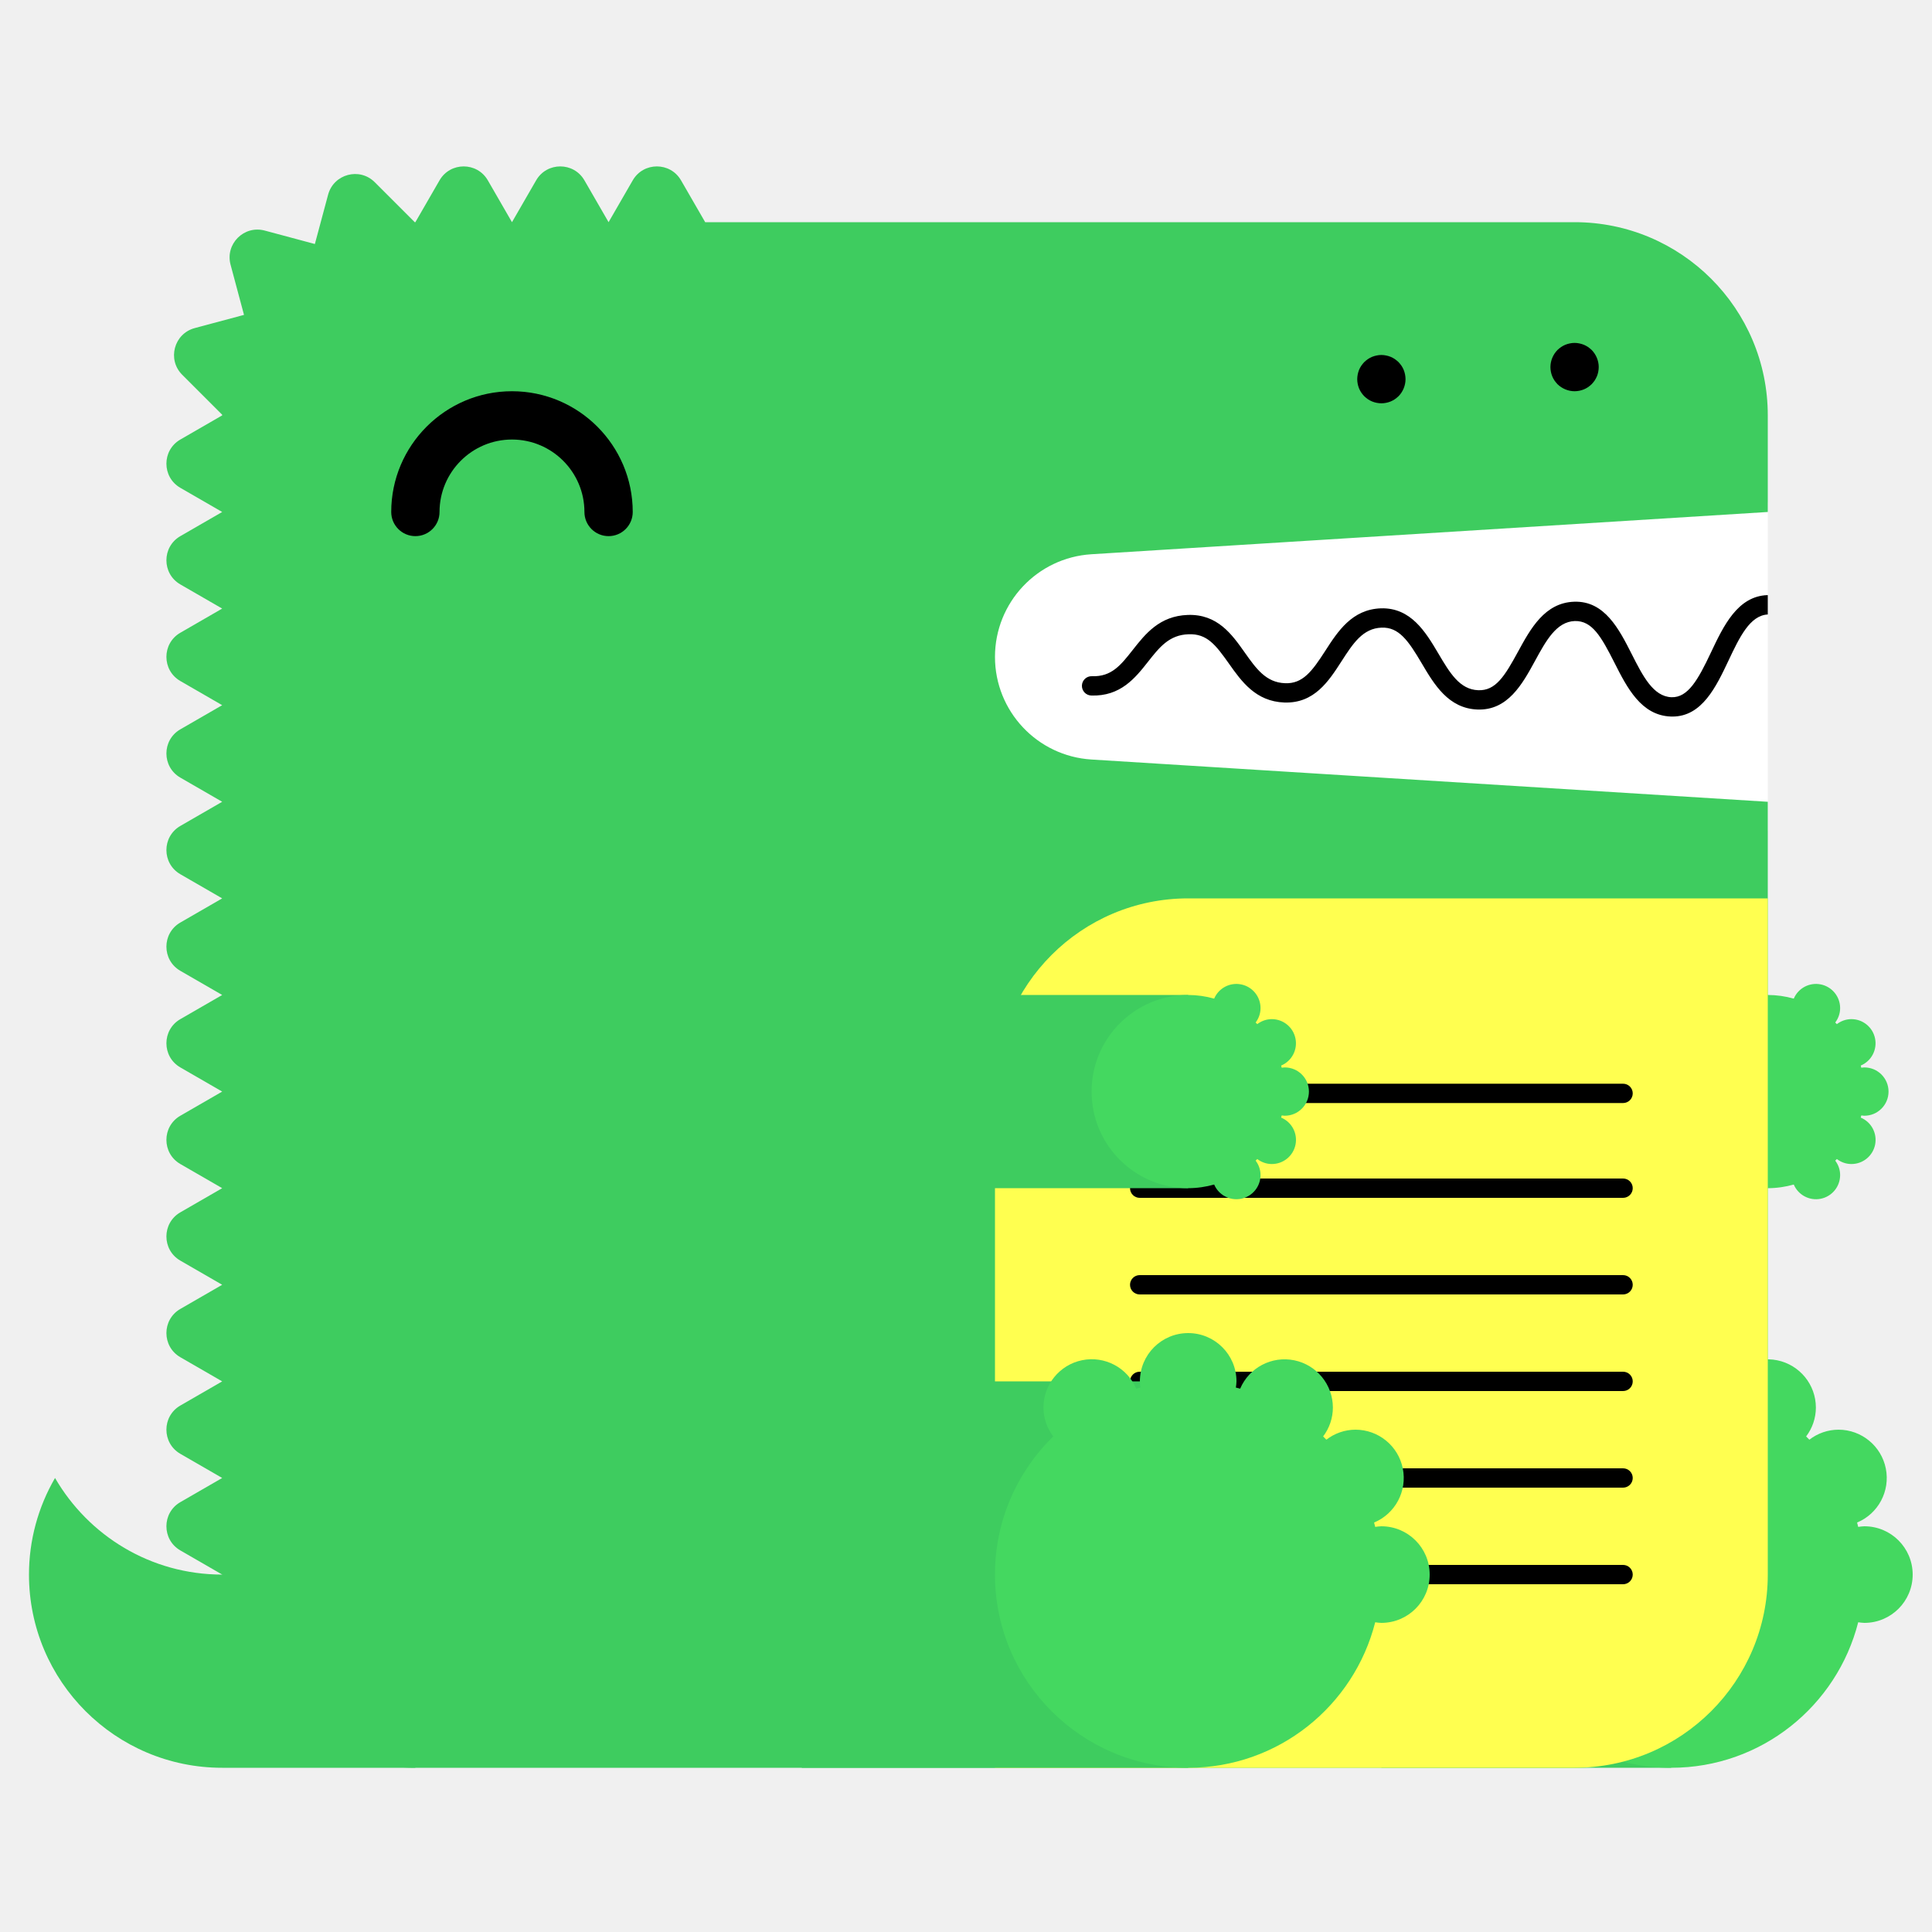
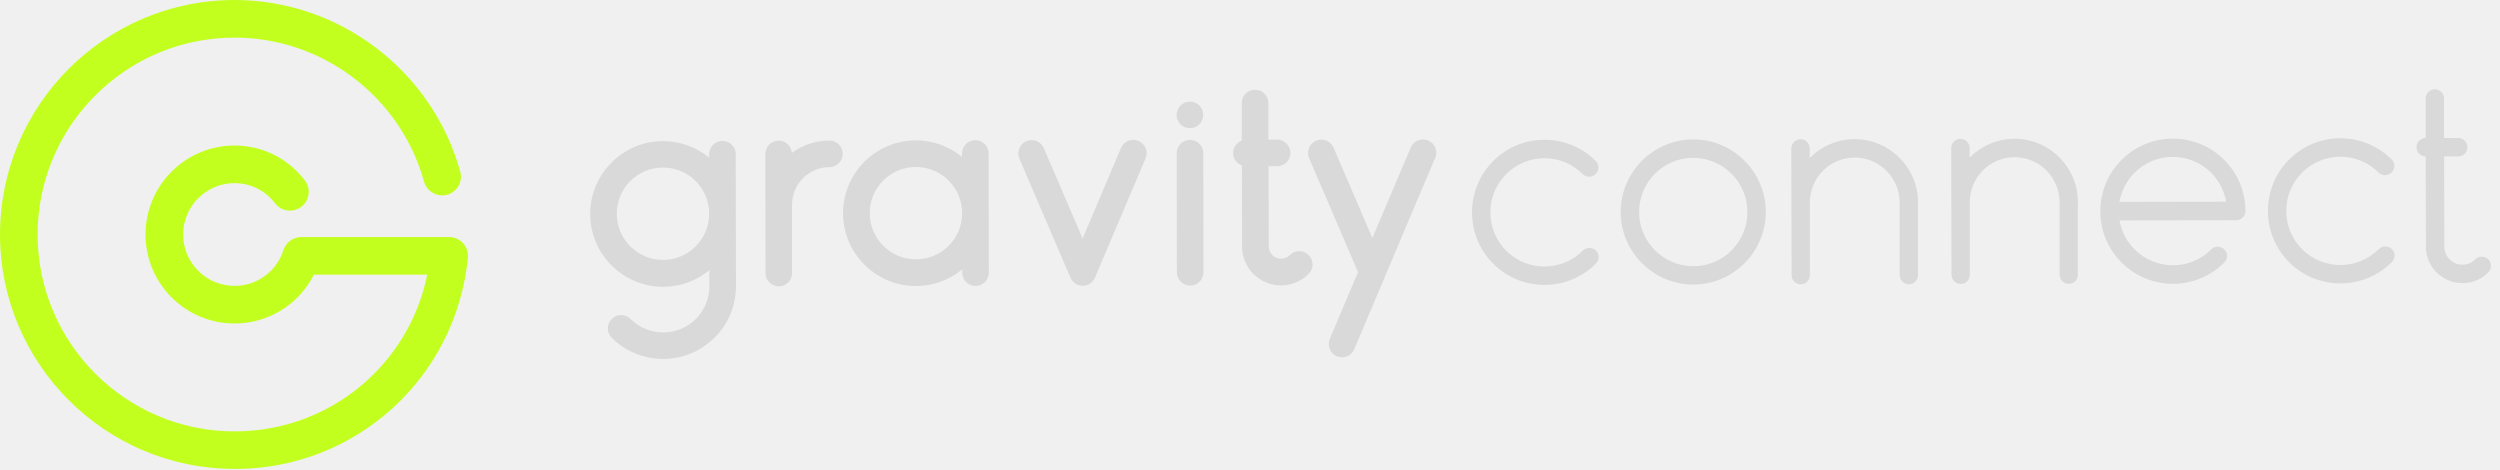
- <svg xmlns="http://www.w3.org/2000/svg" width="200" height="200" viewBox="0 0 200 200">
-   <g fill="none" fill-rule="evenodd">
-     <path fill="#FFF" d="M99 52h84v34H99z" />
-     <path d="M23 163c-7.398 0-13.843-4.027-17.303-10A19.886 19.886 0 0 0 3 163c0 11.046 8.954 20 20 20h20v-20H23z" fill="#3ECC5F" />
-     <path d="M112.98 57.376L183 53V43c0-11.046-8.954-20-20-20H73l-2.5-4.33c-1.112-1.925-3.889-1.925-5 0L63 23l-2.5-4.33c-1.111-1.925-3.889-1.925-5 0L53 23l-2.5-4.33c-1.111-1.925-3.889-1.925-5 0L43 23c-.022 0-.042.003-.065.003l-4.142-4.141c-1.57-1.571-4.252-.853-4.828 1.294l-1.369 5.104-5.192-1.392c-2.148-.575-4.111 1.389-3.535 3.536l1.39 5.193-5.102 1.367c-2.148.576-2.867 3.259-1.296 4.83l4.142 4.142c0 .021-.003.042-.003.064l-4.33 2.5c-1.925 1.111-1.925 3.889 0 5L23 53l-4.33 2.5c-1.925 1.111-1.925 3.889 0 5L23 63l-4.33 2.5c-1.925 1.111-1.925 3.889 0 5L23 73l-4.33 2.5c-1.925 1.111-1.925 3.889 0 5L23 83l-4.33 2.5c-1.925 1.111-1.925 3.889 0 5L23 93l-4.33 2.5c-1.925 1.111-1.925 3.889 0 5L23 103l-4.33 2.5c-1.925 1.111-1.925 3.889 0 5L23 113l-4.33 2.5c-1.925 1.111-1.925 3.889 0 5L23 123l-4.33 2.5c-1.925 1.111-1.925 3.889 0 5L23 133l-4.33 2.5c-1.925 1.111-1.925 3.889 0 5L23 143l-4.33 2.5c-1.925 1.111-1.925 3.889 0 5L23 153l-4.33 2.5c-1.925 1.111-1.925 3.889 0 5L23 163c0 11.046 8.954 20 20 20h120c11.046 0 20-8.954 20-20V83l-70.02-4.376A10.645 10.645 0 0 1 103 68c0-5.621 4.37-10.273 9.98-10.624" fill="#3ECC5F" />
-     <path fill="#3ECC5F" d="M143 183h30v-40h-30z" />
-     <path d="M193 158c-.219 0-.428.037-.639.064-.038-.15-.074-.301-.116-.451A5 5 0 0 0 190.32 148a4.96 4.96 0 0 0-3.016 1.036 26.531 26.531 0 0 0-.335-.336 4.955 4.955 0 0 0 1.011-2.987 5 5 0 0 0-9.599-1.959c-.148-.042-.297-.077-.445-.115.027-.211.064-.42.064-.639a5 5 0 0 0-5-5 5 5 0 0 0-5 5c0 .219.037.428.064.639-.148.038-.297.073-.445.115a4.998 4.998 0 0 0-9.599 1.959c0 1.125.384 2.151 1.011 2.987-3.717 3.632-6.031 8.693-6.031 14.3 0 11.046 8.954 20 20 20 9.339 0 17.16-6.41 19.361-15.064.211.027.42.064.639.064a5 5 0 0 0 5-5 5 5 0 0 0-5-5" fill="#44D860" />
-     <path fill="#3ECC5F" d="M153 123h30v-20h-30z" />
-     <path d="M193 115.5a2.5 2.5 0 1 0 0-5c-.109 0-.214.019-.319.032-.02-.075-.037-.15-.058-.225a2.501 2.501 0 0 0-.963-4.807c-.569 0-1.088.197-1.508.518a6.653 6.653 0 0 0-.168-.168c.314-.417.506-.931.506-1.494a2.5 2.5 0 0 0-4.8-.979A9.987 9.987 0 0 0 183 103c-5.522 0-10 4.478-10 10s4.478 10 10 10c.934 0 1.833-.138 2.69-.377a2.5 2.5 0 0 0 4.8-.979c0-.563-.192-1.077-.506-1.494.057-.055.113-.111.168-.168.42.321.939.518 1.508.518a2.5 2.5 0 0 0 .963-4.807c.021-.074.038-.15.058-.225.105.013.21.032.319.032" fill="#44D860" />
-     <path d="M63 55.5a2.5 2.5 0 0 1-2.5-2.5c0-4.136-3.364-7.5-7.5-7.5s-7.5 3.364-7.5 7.5a2.5 2.5 0 1 1-5 0c0-6.893 5.607-12.5 12.5-12.5S65.5 46.107 65.5 53a2.5 2.5 0 0 1-2.5 2.5" fill="#000" />
-     <path d="M103 183h60c11.046 0 20-8.954 20-20V93h-60c-11.046 0-20 8.954-20 20v70z" fill="#FFFF50" />
-     <path d="M168.02 124h-50.04a1 1 0 1 1 0-2h50.04a1 1 0 1 1 0 2m0 20h-50.04a1 1 0 1 1 0-2h50.04a1 1 0 1 1 0 2m0 20h-50.04a1 1 0 1 1 0-2h50.04a1 1 0 1 1 0 2m0-49.814h-50.04a1 1 0 1 1 0-2h50.04a1 1 0 1 1 0 2m0 19.814h-50.04a1 1 0 1 1 0-2h50.04a1 1 0 1 1 0 2m0 20h-50.04a1 1 0 1 1 0-2h50.04a1 1 0 1 1 0 2M183 61.611c-.012 0-.022-.006-.034-.005-3.09.105-4.552 3.196-5.842 5.923-1.346 2.85-2.387 4.703-4.093 4.647-1.889-.068-2.969-2.202-4.113-4.46-1.314-2.594-2.814-5.536-5.963-5.426-3.046.104-4.513 2.794-5.807 5.167-1.377 2.528-2.314 4.065-4.121 3.994-1.927-.07-2.951-1.805-4.136-3.813-1.321-2.236-2.848-4.75-5.936-4.664-2.994.103-4.465 2.385-5.763 4.4-1.373 2.13-2.335 3.428-4.165 3.351-1.973-.07-2.992-1.51-4.171-3.177-1.324-1.873-2.816-3.993-5.895-3.89-2.928.1-4.399 1.97-5.696 3.618-1.232 1.564-2.194 2.802-4.229 2.724a1 1 0 0 0-.072 2c3.017.101 4.545-1.8 5.872-3.487 1.177-1.496 2.193-2.787 4.193-2.855 1.926-.082 2.829 1.115 4.195 3.045 1.297 1.834 2.769 3.914 5.731 4.021 3.103.104 4.596-2.215 5.918-4.267 1.182-1.834 2.202-3.417 4.15-3.484 1.793-.067 2.769 1.35 4.145 3.681 1.297 2.197 2.766 4.686 5.787 4.796 3.125.108 4.634-2.62 5.949-5.035 1.139-2.088 2.214-4.06 4.119-4.126 1.793-.042 2.728 1.595 4.111 4.33 1.292 2.553 2.757 5.445 5.825 5.556l.169.003c3.064 0 4.518-3.075 5.805-5.794 1.139-2.41 2.217-4.68 4.067-4.773v-2z" fill="#000" />
-     <path fill="#3ECC5F" d="M83 183h40v-40H83z" />
-     <path d="M143 158c-.219 0-.428.037-.639.064-.038-.15-.074-.301-.116-.451A5 5 0 0 0 140.32 148a4.96 4.96 0 0 0-3.016 1.036 26.531 26.531 0 0 0-.335-.336 4.955 4.955 0 0 0 1.011-2.987 5 5 0 0 0-9.599-1.959c-.148-.042-.297-.077-.445-.115.027-.211.064-.42.064-.639a5 5 0 0 0-5-5 5 5 0 0 0-5 5c0 .219.037.428.064.639-.148.038-.297.073-.445.115a4.998 4.998 0 0 0-9.599 1.959c0 1.125.384 2.151 1.011 2.987-3.717 3.632-6.031 8.693-6.031 14.3 0 11.046 8.954 20 20 20 9.339 0 17.16-6.41 19.361-15.064.211.027.42.064.639.064a5 5 0 0 0 5-5 5 5 0 0 0-5-5" fill="#44D860" />
-     <path fill="#3ECC5F" d="M83 123h40v-20H83z" />
-     <path d="M133 115.5a2.5 2.5 0 1 0 0-5c-.109 0-.214.019-.319.032-.02-.075-.037-.15-.058-.225a2.501 2.501 0 0 0-.963-4.807c-.569 0-1.088.197-1.508.518a6.653 6.653 0 0 0-.168-.168c.314-.417.506-.931.506-1.494a2.5 2.5 0 0 0-4.8-.979A9.987 9.987 0 0 0 123 103c-5.522 0-10 4.478-10 10s4.478 10 10 10c.934 0 1.833-.138 2.69-.377a2.5 2.5 0 0 0 4.8-.979c0-.563-.192-1.077-.506-1.494.057-.055.113-.111.168-.168.42.321.939.518 1.508.518a2.5 2.5 0 0 0 .963-4.807c.021-.074.038-.15.058-.225.105.013.21.032.319.032" fill="#44D860" />
-     <path d="M143 41.75c-.16 0-.33-.02-.49-.05a2.52 2.52 0 0 1-.47-.14c-.15-.06-.29-.14-.431-.23-.13-.09-.259-.2-.38-.31-.109-.12-.219-.24-.309-.38s-.17-.28-.231-.43a2.619 2.619 0 0 1-.189-.96c0-.16.02-.33.05-.49.03-.16.08-.31.139-.47.061-.15.141-.29.231-.43.09-.13.2-.26.309-.38.121-.11.25-.22.38-.31.141-.09.281-.17.431-.23.149-.06.31-.11.47-.14.32-.07.65-.07.98 0 .159.03.32.08.47.14.149.06.29.14.43.23.13.09.259.2.38.31.11.12.22.25.31.38.09.14.17.28.23.43.06.16.11.31.14.47.029.16.05.33.05.49 0 .66-.271 1.31-.73 1.77-.121.11-.25.22-.38.31-.14.09-.281.17-.43.23a2.565 2.565 0 0 1-.96.19m20-1.25c-.66 0-1.3-.27-1.771-.73a3.802 3.802 0 0 1-.309-.38c-.09-.14-.17-.28-.231-.43a2.619 2.619 0 0 1-.189-.96c0-.66.27-1.3.729-1.77.121-.11.25-.22.38-.31.141-.09.281-.17.431-.23.149-.06.31-.11.47-.14.32-.07.66-.07.98 0 .159.03.32.08.47.14.149.06.29.14.43.23.13.09.259.2.38.31.459.47.73 1.11.73 1.77 0 .16-.021.33-.05.49-.03.16-.08.32-.14.47-.07.15-.14.29-.23.43-.09.13-.2.26-.31.38-.121.11-.25.22-.38.31-.14.09-.281.17-.43.23a2.565 2.565 0 0 1-.96.19" fill="#000" />
+ <svg xmlns="http://www.w3.org/2000/svg" width="266" height="50" viewBox="0 0 266 50" fill="none">
+   <g clip-path="url(#clip0_816_1355)">
+     <path d="M24.952 49.893C11.19 49.893 0 38.704 0 24.952C0 11.2 11.19 0 24.952 0C36.111 0 45.98 7.507 48.972 18.256C49.273 19.317 48.642 20.428 47.581 20.718C46.52 21.008 45.409 20.388 45.119 19.327C42.617 10.299 34.32 4.003 24.962 4.003C13.402 4.003 4.003 13.402 4.003 24.952C4.003 36.502 13.402 45.9 24.952 45.9C35.02 45.9 43.488 38.874 45.459 29.225H33.399C31.808 32.378 28.575 34.42 24.952 34.42C19.727 34.42 15.483 30.176 15.483 24.952C15.483 19.727 19.727 15.483 24.952 15.483C27.904 15.483 30.637 16.835 32.438 19.197C33.109 20.077 32.939 21.328 32.068 21.999C31.187 22.67 29.936 22.509 29.265 21.629C28.224 20.268 26.653 19.487 24.952 19.487C21.939 19.487 19.487 21.939 19.487 24.952C19.487 27.964 21.939 30.416 24.952 30.416C27.334 30.416 29.425 28.885 30.156 26.613C30.426 25.782 31.197 25.222 32.068 25.222H47.791C48.352 25.222 48.892 25.462 49.273 25.883C49.653 26.303 49.833 26.863 49.783 27.424C48.522 40.235 37.853 49.903 24.962 49.903L24.952 49.893Z" fill="#C3FF1E" />
+     <path d="M78.278 16.394L78.308 30.426C78.308 32.498 77.508 34.45 76.046 35.911C74.535 37.422 72.553 38.183 70.572 38.193C68.59 38.193 66.598 37.443 65.087 35.941C64.536 35.391 64.536 34.49 65.087 33.94C65.637 33.389 66.538 33.379 67.089 33.94C69.01 35.851 72.133 35.851 74.045 33.929C74.975 32.999 75.476 31.758 75.476 30.446V28.745C74.135 29.846 72.423 30.517 70.562 30.517C66.288 30.517 62.805 27.053 62.795 22.78C62.795 18.506 66.258 15.023 70.532 15.013C72.393 15.013 74.115 15.674 75.456 16.765V16.414C75.456 15.634 76.087 14.993 76.867 14.993C77.648 14.993 78.288 15.624 78.288 16.404L78.278 16.394ZM75.456 22.73C75.456 20.017 73.244 17.816 70.532 17.826C67.819 17.826 65.617 20.037 65.627 22.75C65.627 25.462 67.839 27.664 70.552 27.654C73.264 27.654 75.466 25.442 75.456 22.73Z" fill="#D9D9D9" />
+     <path d="M89.668 16.364C89.668 17.145 89.037 17.785 88.257 17.785C86.055 17.785 84.273 19.577 84.273 21.779V29.045C84.293 29.826 83.653 30.466 82.872 30.466C82.091 30.466 81.451 29.836 81.451 29.055L81.431 16.384C81.431 15.604 82.061 14.963 82.842 14.963C83.582 14.963 84.193 15.534 84.253 16.264C85.374 15.443 86.755 14.953 88.247 14.953C89.027 14.953 89.668 15.584 89.668 16.364Z" fill="#D9D9D9" />
+     <path d="M105.202 22.67L105.212 29.005C105.212 29.786 104.581 30.426 103.8 30.426C103.02 30.426 102.379 29.796 102.379 29.015V28.665C101.038 29.766 99.327 30.436 97.465 30.436C93.191 30.436 89.708 26.973 89.698 22.7C89.698 18.426 93.161 14.943 97.435 14.933C99.297 14.933 101.018 15.594 102.359 16.684V16.334C102.359 15.553 102.99 14.913 103.77 14.913C104.551 14.913 105.192 15.543 105.192 16.324V22.65H105.202V22.67ZM102.369 22.67C102.369 19.957 100.147 17.765 97.445 17.765C94.733 17.765 92.531 19.977 92.541 22.69C92.541 25.402 94.753 27.604 97.465 27.594C100.177 27.594 102.379 25.382 102.369 22.67Z" fill="#D9D9D9" />
+     <path d="M121.886 16.865L116.501 29.546C116.281 30.066 115.771 30.406 115.2 30.406C114.63 30.406 114.119 30.066 113.899 29.546L108.464 16.885C108.154 16.164 108.484 15.333 109.205 15.023C109.925 14.713 110.756 15.043 111.066 15.764L115.19 25.372L119.274 15.744C119.584 15.023 120.415 14.683 121.135 14.993C121.856 15.303 122.196 16.134 121.886 16.855V16.865Z" fill="#D9D9D9" />
+     <path d="M128.021 12.221C128.021 13.011 127.39 13.642 126.61 13.642C125.829 13.642 125.188 13.011 125.188 12.231C125.188 11.45 125.819 10.809 126.6 10.809C127.38 10.809 128.021 11.44 128.021 12.221ZM128.031 16.294L128.051 28.965C128.051 29.746 127.42 30.386 126.64 30.386C125.859 30.386 125.219 29.756 125.219 28.975L125.198 16.304C125.198 15.524 125.829 14.883 126.61 14.883C127.39 14.883 128.031 15.514 128.031 16.294Z" fill="#D9D9D9" />
+     <path d="M139.241 29.145C138.46 29.926 137.42 30.366 136.309 30.366C134.017 30.366 132.155 28.515 132.155 26.223L132.135 17.605C131.594 17.405 131.204 16.895 131.204 16.284C131.204 15.674 131.584 15.163 132.125 14.953V10.97C132.125 10.189 132.745 9.548 133.536 9.548C134.317 9.548 134.957 10.179 134.957 10.96V14.853H135.878C136.659 14.853 137.299 15.483 137.299 16.264C137.299 17.045 136.669 17.685 135.888 17.685H134.977L134.997 26.213C134.997 26.933 135.588 27.524 136.309 27.524C136.659 27.524 136.989 27.384 137.239 27.134C137.79 26.583 138.691 26.583 139.241 27.134C139.792 27.684 139.802 28.585 139.241 29.135V29.145Z" fill="#D9D9D9" />
+     <path d="M152.703 16.805L150.471 22.059L144.096 37.152C143.865 37.693 143.345 38.013 142.794 38.023C142.614 38.023 142.424 37.983 142.244 37.913C141.523 37.613 141.183 36.782 141.493 36.051L144.496 28.955L139.291 16.835C138.981 16.114 139.311 15.283 140.032 14.973C140.753 14.663 141.583 14.993 141.894 15.714L146.017 25.322L147.849 21.008L147.869 20.968L150.101 15.704C150.411 14.983 151.242 14.643 151.962 14.953C152.683 15.263 153.023 16.094 152.713 16.815L152.703 16.805Z" fill="#D9D9D9" />
+     <path d="M169.807 26.653C170.188 27.034 170.188 27.654 169.807 28.044C168.306 29.556 166.324 30.306 164.353 30.316C162.371 30.316 160.399 29.576 158.888 28.064C155.875 25.062 155.865 20.157 158.868 17.145C160.319 15.684 162.261 14.873 164.323 14.873C166.384 14.873 168.326 15.664 169.787 17.125C170.168 17.505 170.168 18.126 169.787 18.516C169.407 18.896 168.786 18.896 168.396 18.516C167.305 17.425 165.854 16.835 164.323 16.835C162.781 16.835 161.34 17.445 160.249 18.536C158.007 20.788 158.017 24.441 160.269 26.683C162.521 28.925 166.174 28.915 168.416 26.663C168.796 26.283 169.417 26.283 169.807 26.663V26.653Z" fill="#D9D9D9" />
+     <path d="M187.883 22.54C187.883 26.793 184.43 30.266 180.176 30.276C175.922 30.276 172.449 26.823 172.439 22.57C172.439 18.316 175.892 14.843 180.146 14.833C184.4 14.823 187.873 18.286 187.883 22.54ZM185.921 22.55C185.921 19.377 183.329 16.795 180.146 16.795C176.963 16.795 174.391 19.387 174.401 22.57C174.401 25.742 176.993 28.325 180.176 28.325C183.359 28.325 185.931 25.732 185.931 22.55H185.921Z" fill="#D9D9D9" />
+     <path d="M204.066 21.529V29.265C204.086 29.806 203.646 30.246 203.106 30.246C202.565 30.246 202.125 29.806 202.125 29.265V21.529C202.105 18.896 199.963 16.765 197.331 16.765C194.698 16.765 192.566 18.916 192.566 21.549V29.275C192.586 29.816 192.146 30.256 191.606 30.256C191.065 30.256 190.625 29.816 190.625 29.275L190.595 15.794C190.595 15.253 191.035 14.813 191.576 14.813C192.116 14.813 192.556 15.253 192.556 15.794V16.805C193.777 15.573 195.459 14.813 197.331 14.803C201.044 14.803 204.066 17.816 204.076 21.529H204.066Z" fill="#D9D9D9" />
+     <path d="M221.082 21.489V29.225C221.102 29.766 220.662 30.206 220.121 30.206C219.581 30.206 219.14 29.766 219.14 29.225V21.489C219.12 18.856 216.978 16.724 214.346 16.724C211.714 16.724 209.582 18.876 209.582 21.509V29.235C209.602 29.776 209.162 30.216 208.621 30.216C208.081 30.216 207.64 29.776 207.64 29.235L207.61 15.754C207.61 15.213 208.051 14.773 208.591 14.773C209.132 14.773 209.572 15.213 209.572 15.754V16.765C210.793 15.534 212.475 14.773 214.346 14.763C218.059 14.763 221.082 17.775 221.092 21.489H221.082Z" fill="#D9D9D9" />
+     <path d="M238.918 22.45C238.918 22.99 238.478 23.43 237.937 23.43L225.516 23.45C225.717 24.611 226.267 25.692 227.128 26.543C228.219 27.624 229.67 28.224 231.201 28.224C232.743 28.224 234.184 27.624 235.275 26.533C235.655 26.153 236.276 26.153 236.666 26.533C237.046 26.913 237.056 27.534 236.666 27.924C235.215 29.386 233.273 30.196 231.211 30.196C229.15 30.196 227.208 29.405 225.747 27.944C224.285 26.493 223.485 24.561 223.475 22.509V22.47C223.475 20.418 224.275 18.476 225.727 17.025C227.178 15.563 229.12 14.753 231.181 14.753C233.243 14.753 235.185 15.543 236.646 17.005C238.107 18.466 238.918 20.398 238.918 22.459V22.45ZM236.866 21.469C236.666 20.308 236.106 19.227 235.255 18.376C234.164 17.285 232.713 16.695 231.181 16.695C229.64 16.695 228.199 17.295 227.108 18.386C226.257 19.237 225.707 20.318 225.506 21.479L236.866 21.459V21.469Z" fill="#D9D9D9" />
+     <path d="M254.491 26.493C254.871 26.873 254.871 27.494 254.491 27.884C252.99 29.395 251.008 30.146 249.036 30.156C247.054 30.156 245.083 29.416 243.571 27.904C240.559 24.902 240.549 19.997 243.551 16.985C245.003 15.524 246.944 14.713 249.006 14.713C251.068 14.713 253.01 15.514 254.471 16.965C254.851 17.345 254.851 17.966 254.471 18.356C254.091 18.736 253.47 18.736 253.08 18.356C251.989 17.265 250.537 16.674 249.006 16.674C247.465 16.674 246.024 17.285 244.933 18.376C242.691 20.628 242.701 24.281 244.953 26.523C247.205 28.765 250.858 28.755 253.1 26.503C253.48 26.123 254.101 26.123 254.491 26.503V26.493Z" fill="#D9D9D9" />
+     <path d="M264.76 28.985C264.029 29.726 263.048 30.126 262.008 30.126C259.866 30.126 258.114 28.385 258.114 26.243L258.094 16.644C257.554 16.644 257.113 16.204 257.113 15.664C257.113 15.123 257.554 14.683 258.094 14.683V10.479C258.094 9.939 258.524 9.498 259.065 9.498C259.605 9.498 260.046 9.939 260.046 10.479V14.683H261.557C262.098 14.683 262.538 15.123 262.538 15.664C262.538 16.204 262.098 16.644 261.557 16.644H260.056L260.076 26.243C260.076 27.304 260.947 28.164 262.008 28.164C262.518 28.164 263.008 27.964 263.369 27.594C263.749 27.214 264.37 27.214 264.76 27.594C265.14 27.974 265.14 28.595 264.76 28.985Z" fill="#D9D9D9" />
  </g>
+   <defs>
+     <clipPath id="clip0_816_1355">
+       <rect width="265.04" height="49.893" fill="white" />
+     </clipPath>
+   </defs>
</svg>
